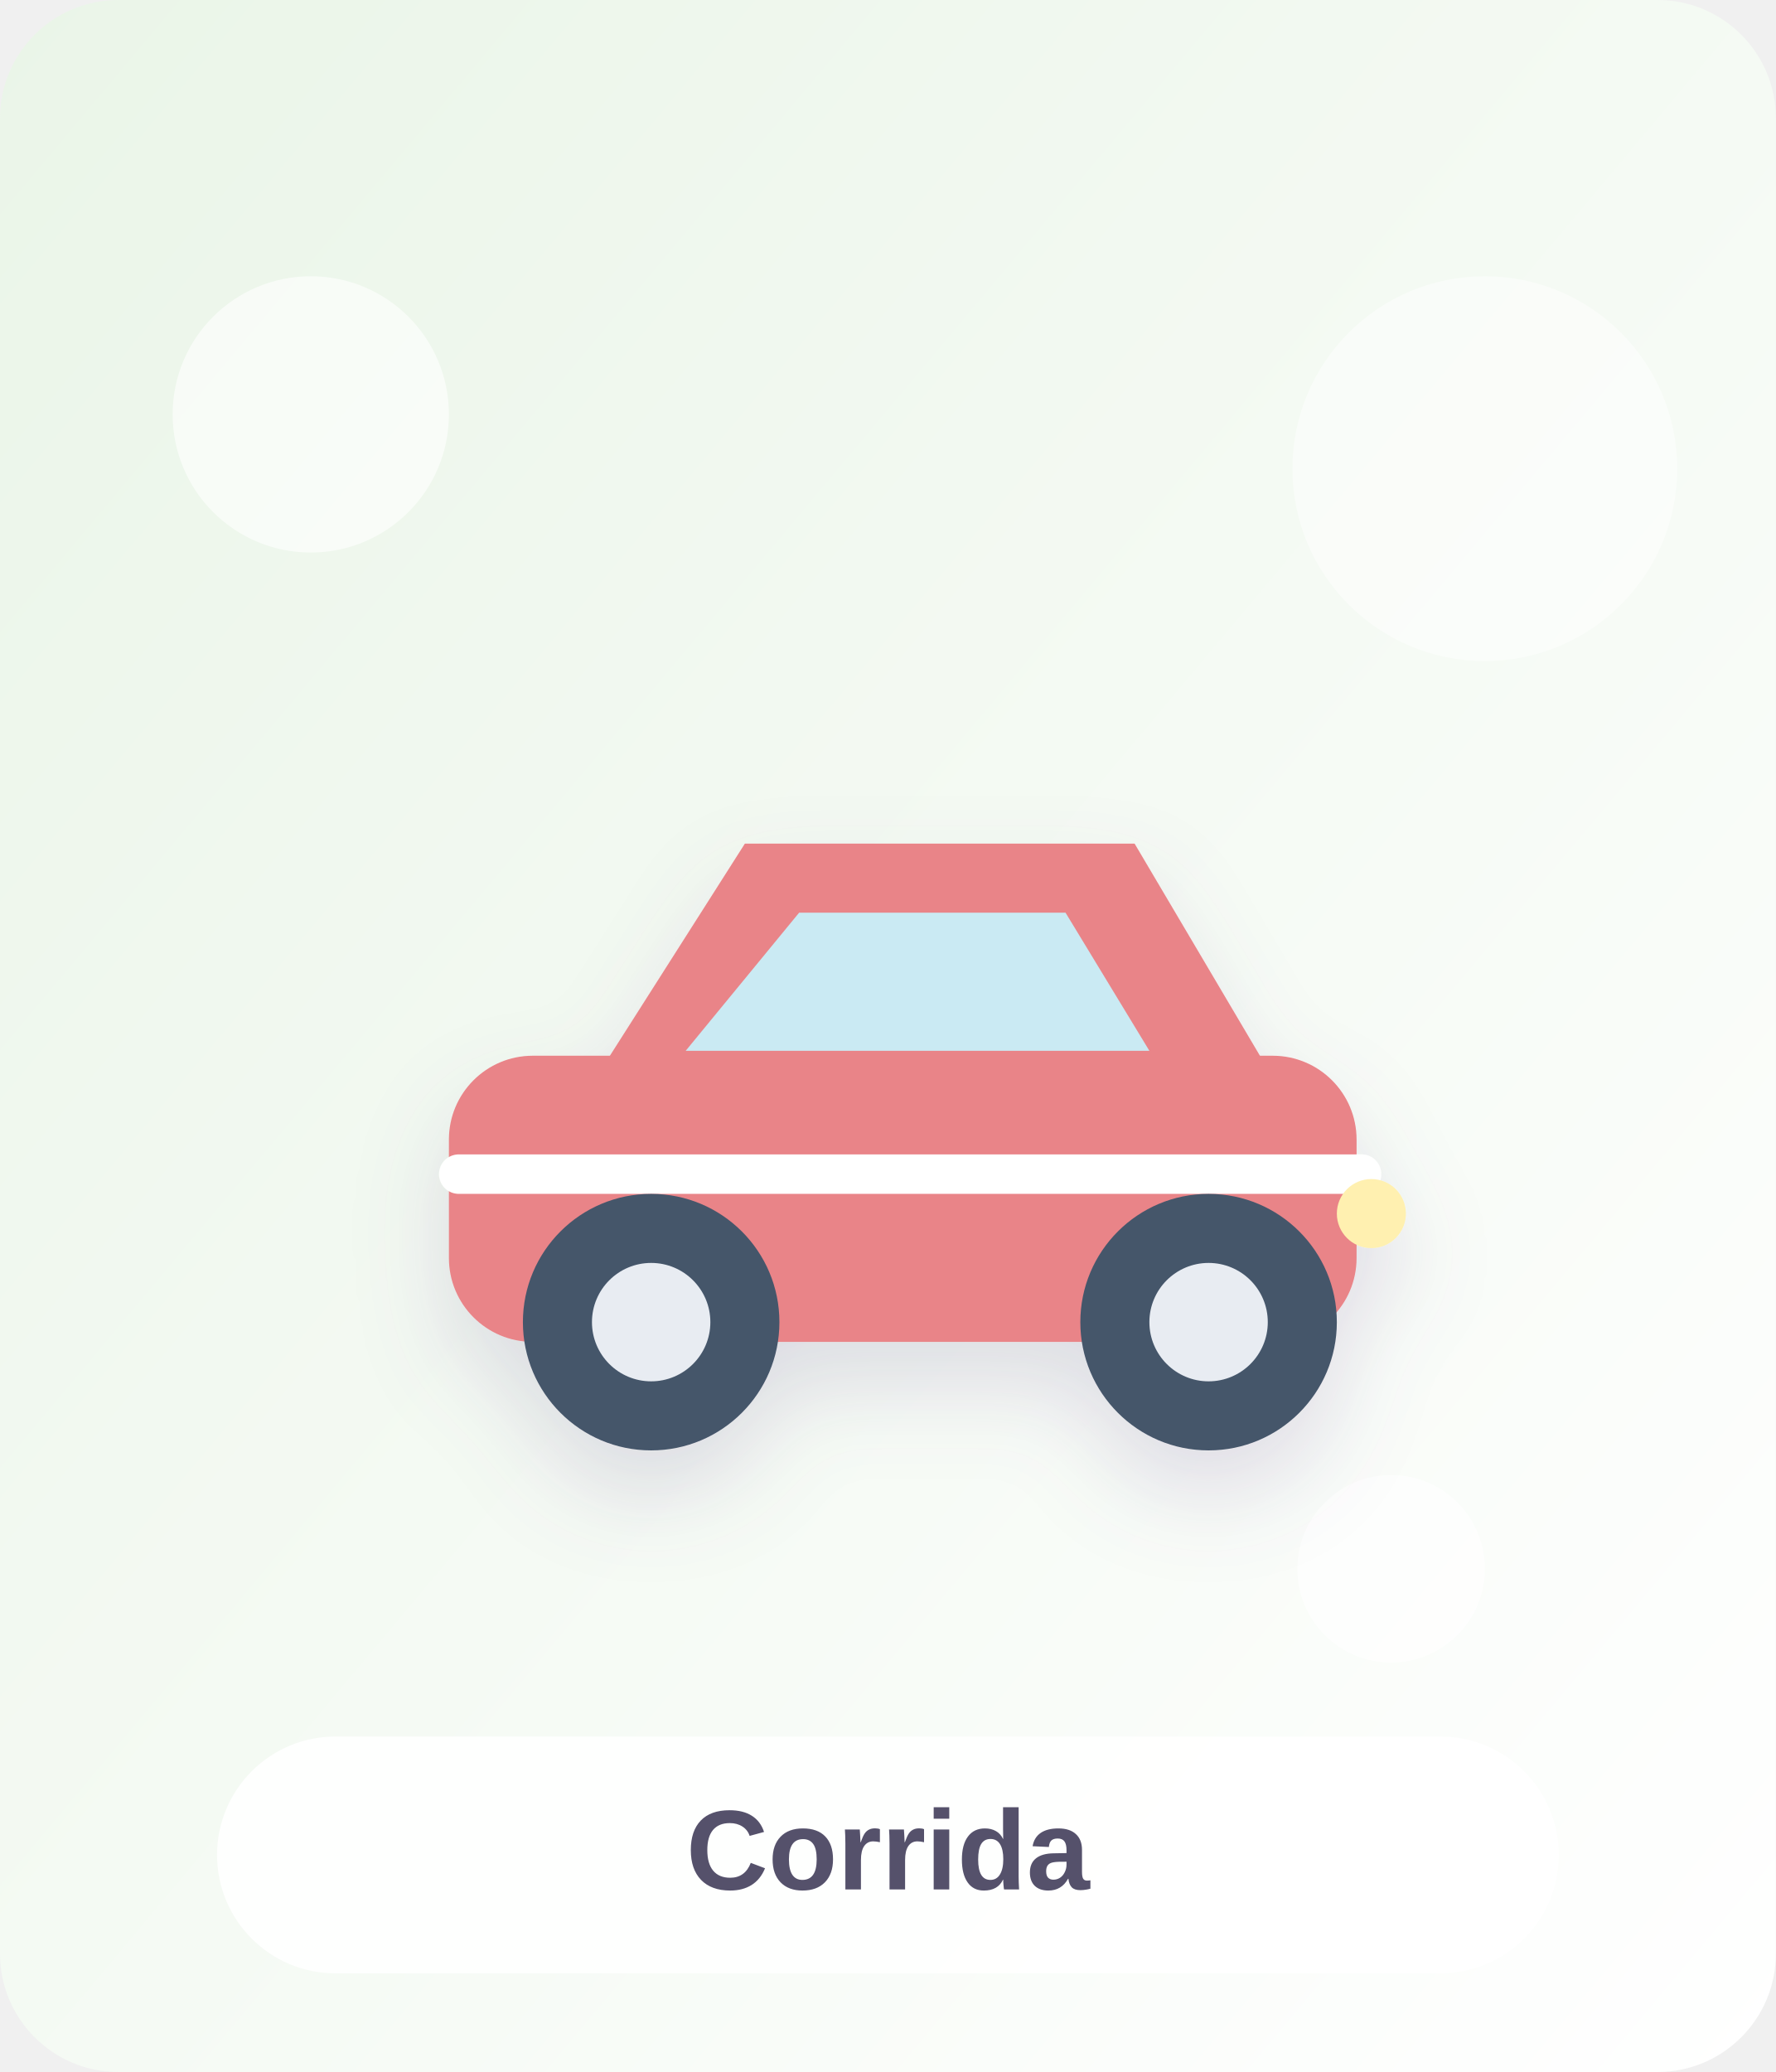
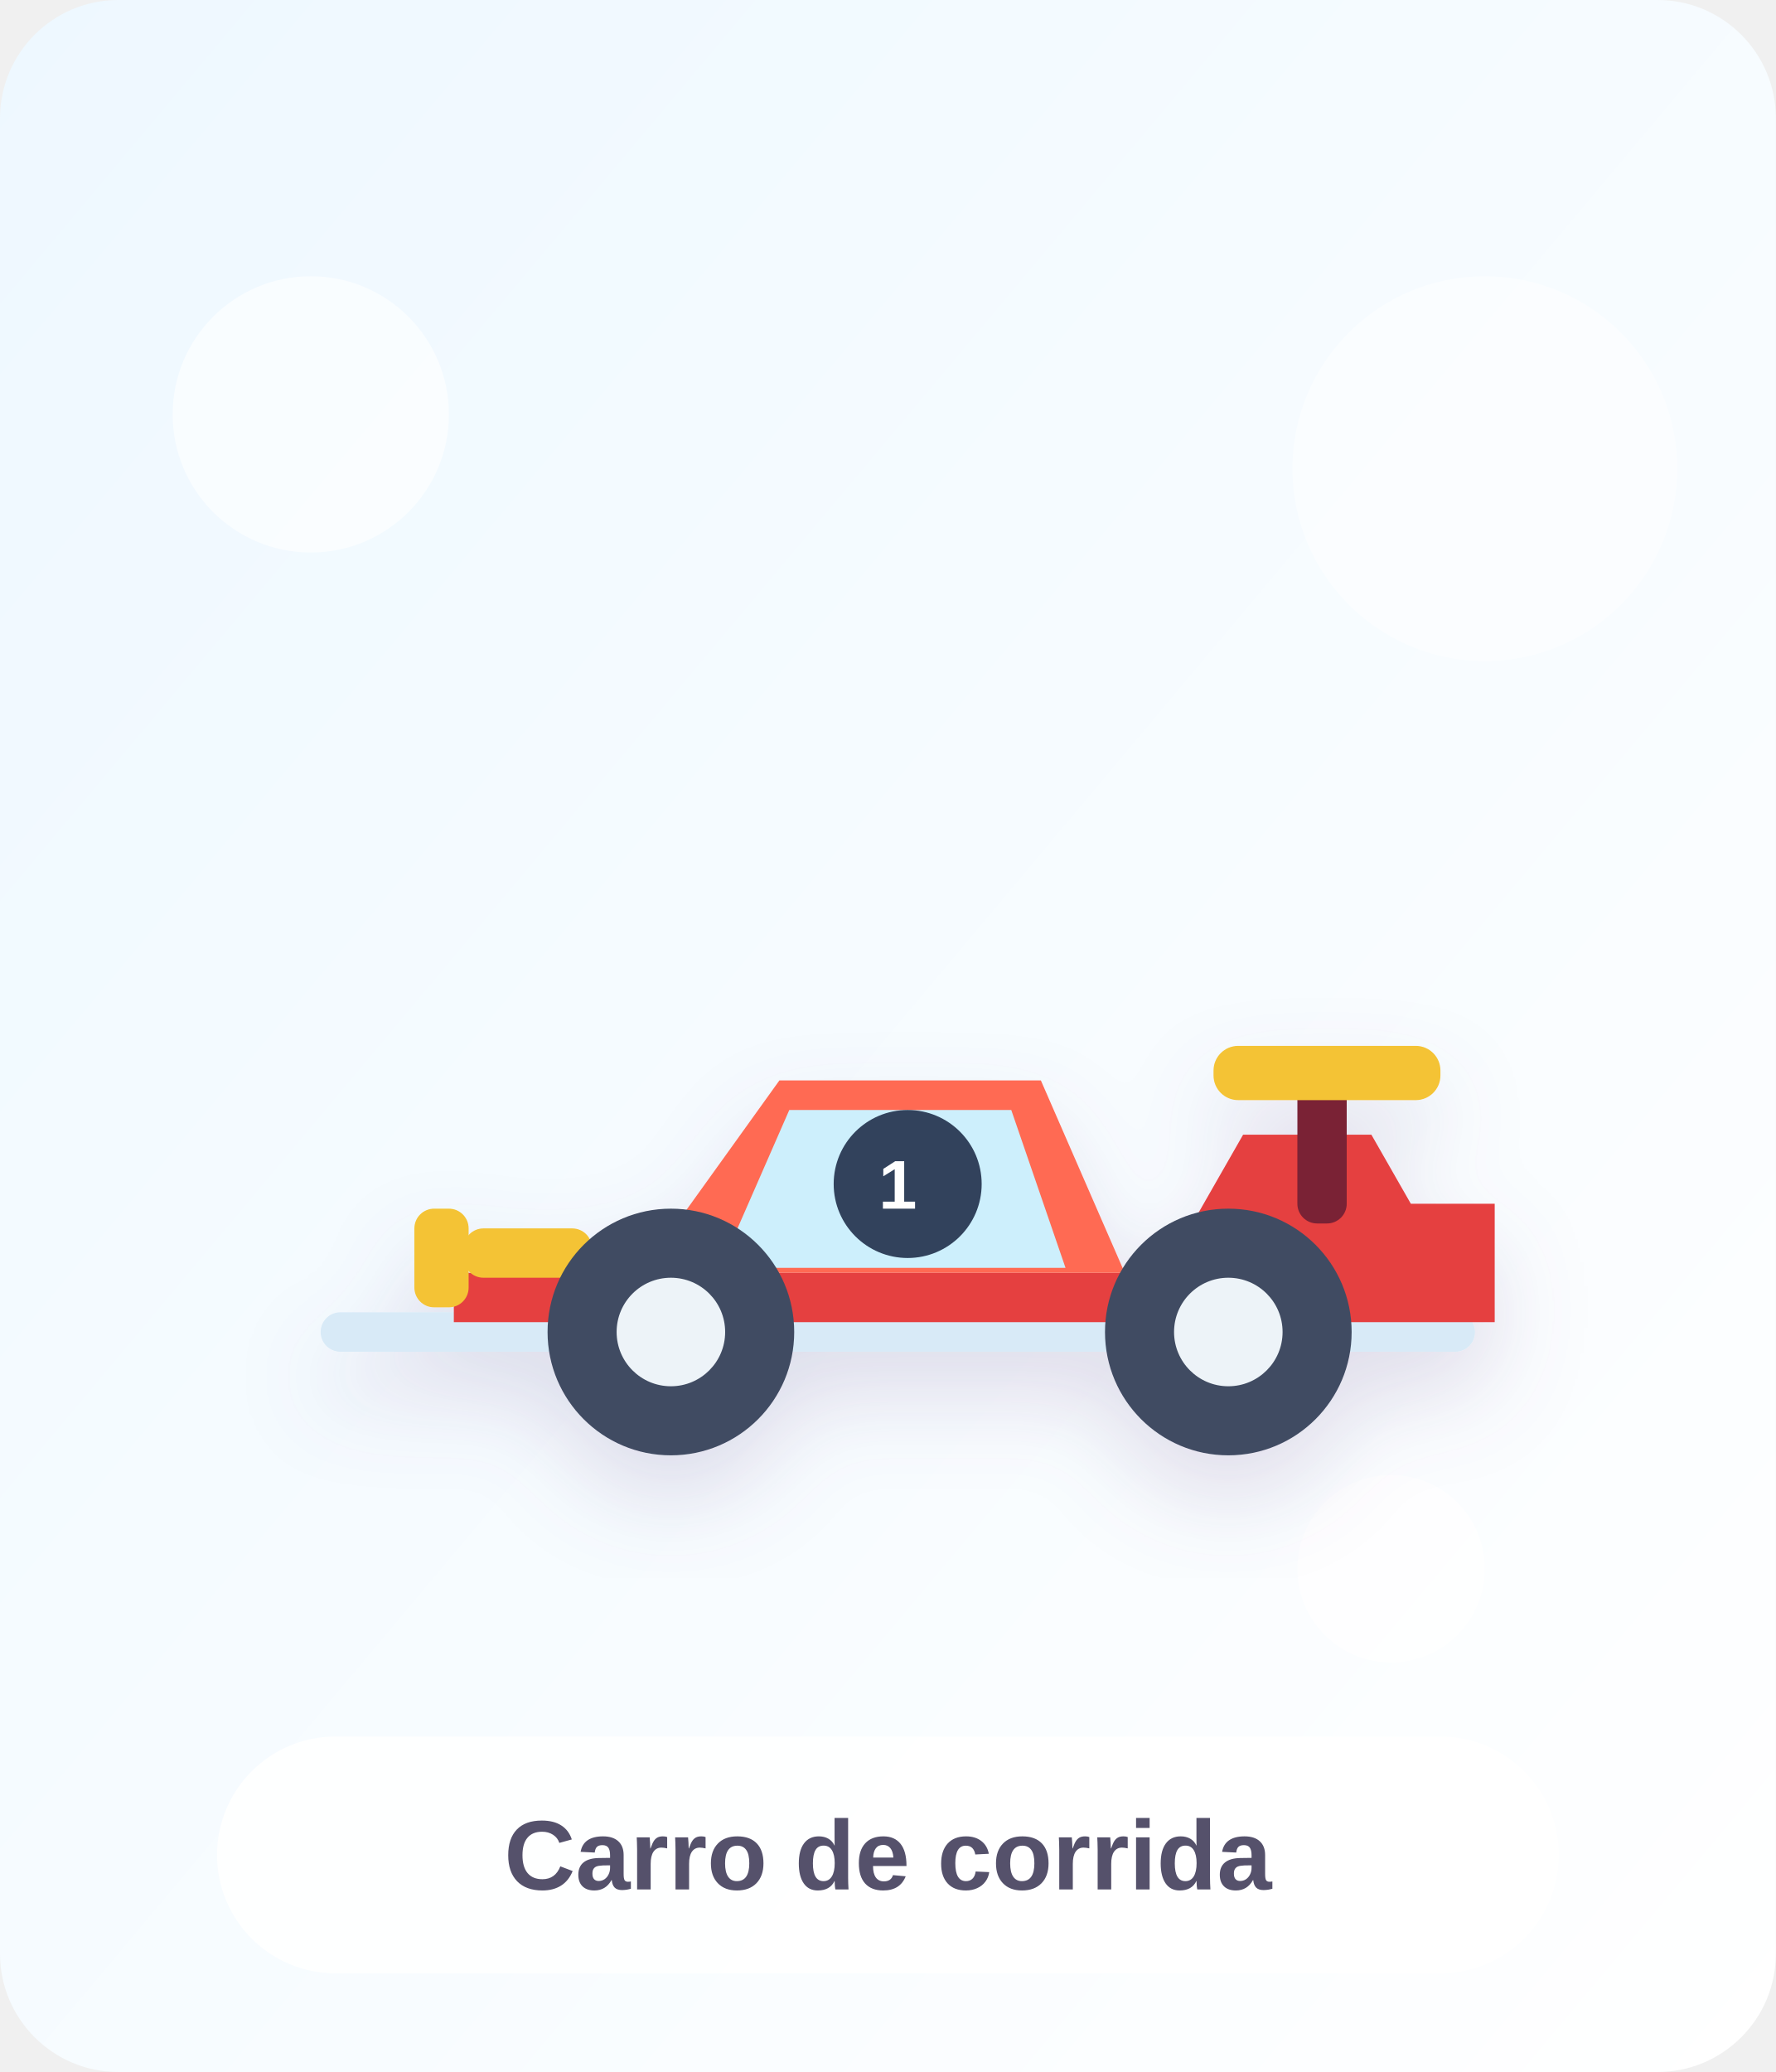
- <svg xmlns="http://www.w3.org/2000/svg" width="360" height="420" viewBox="0 0 360 420" role="img" aria-label="Ilustração de Corrida">
+ <svg xmlns="http://www.w3.org/2000/svg" width="360" height="420" viewBox="0 0 360 420" role="img" aria-label="Ilustração de Carro de corrida">
  <defs>
    <linearGradient id="bg" x1="0" y1="0" x2="1" y2="1">
-       <stop stop-color="#EAF5E8" />
+       <stop stop-color="#EEF8FF" />
      <stop offset="1" stop-color="#FFFFFF" />
    </linearGradient>
    <filter id="shadow" x="-30%" y="-30%" width="160%" height="160%">
      <feDropShadow dx="0" dy="9" stdDeviation="9" flood-color="#7D6C9C" flood-opacity=".20" />
    </filter>
  </defs>
  <rect width="360" height="420" rx="24" fill="url(#bg)" />
  <circle cx="63" cy="84" r="28" fill="#FFFFFF99" />
  <circle cx="301" cy="95" r="39" fill="#FFFFFF77" />
  <circle cx="282" cy="318" r="19" fill="#FFFFFFB2" />
  <g filter="url(#shadow)">
-     <rect x="91" y="214" width="184" height="58" rx="17" fill="#E98488" stroke="none" stroke-width="0" />
-     <path d="M123 215 L151 171 L230 171 L256 215 Z" fill="#E98488" stroke="none" stroke-width="0" stroke-linecap="round" stroke-linejoin="round" />
-     <path d="M162 185 L216 185 L233 213 L139 213 Z" fill="#CAEAF3" stroke="none" stroke-width="0" stroke-linecap="round" stroke-linejoin="round" />
-     <path d="M93 238 L276 238" fill="none" stroke="#FFFFFF" stroke-width="8" stroke-linecap="round" stroke-linejoin="round" />
-     <circle cx="132" cy="268" r="26" fill="#45566B" />
-     <circle cx="245" cy="268" r="26" fill="#45566B" />
-     <circle cx="132" cy="268" r="12" fill="#E8ECF2" />
-     <circle cx="245" cy="268" r="12" fill="#E8ECF2" />
-     <circle cx="278" cy="246" r="7" fill="#FFF0B0" />
+     <path d="M69 270 H295" stroke="#D8EAF7" stroke-width="8" stroke-linecap="round" />
+     <path d="M92 258 H236 L252 230 H278 L286 244 H303 V268 H92 Z" fill="#E53F3F" />
+     <path d="M130 258 L158 219 H211 L228 258 Z" fill="#FF6A52" />
+     <path d="M160 225 H205 L216 257 H146 Z" fill="#CDEFFC" />
+     <rect x="263" y="214" width="10" height="34" rx="4" fill="#7A2134" />
+     <rect x="246" y="212" width="46" height="11" rx="5" fill="#F4C334" />
+     <rect x="94" y="249" width="26" height="10" rx="4" fill="#F4C334" />
+     <rect x="84" y="245" width="11" height="20" rx="4" fill="#F4C334" />
+     <circle cx="136" cy="270" r="25" fill="#414C62" />
+     <circle cx="249" cy="270" r="25" fill="#414C62" />
+     <circle cx="136" cy="270" r="11" fill="#EDF3F8" />
+     <circle cx="249" cy="270" r="11" fill="#EDF3F8" />
+     <circle cx="184" cy="240" r="15" fill="#31425C" />
+     <text x="182" y="245" font-family="Arial, sans-serif" font-size="14" text-anchor="middle" fill="#FFFFFF" font-weight="700">1</text>
  </g>
  <rect x="44" y="352" width="272" height="48" rx="24" fill="#FFFFFFE9" />
-   <text x="180" y="383" font-family="Verdana,Arial,sans-serif" font-weight="bold" font-size="23" text-anchor="middle" fill="#55516B">Corrida</text>
+   <text x="180" y="383" font-family="Verdana,Arial,sans-serif" font-weight="bold" font-size="20" text-anchor="middle" fill="#55516B">Carro de corrida</text>
</svg>
